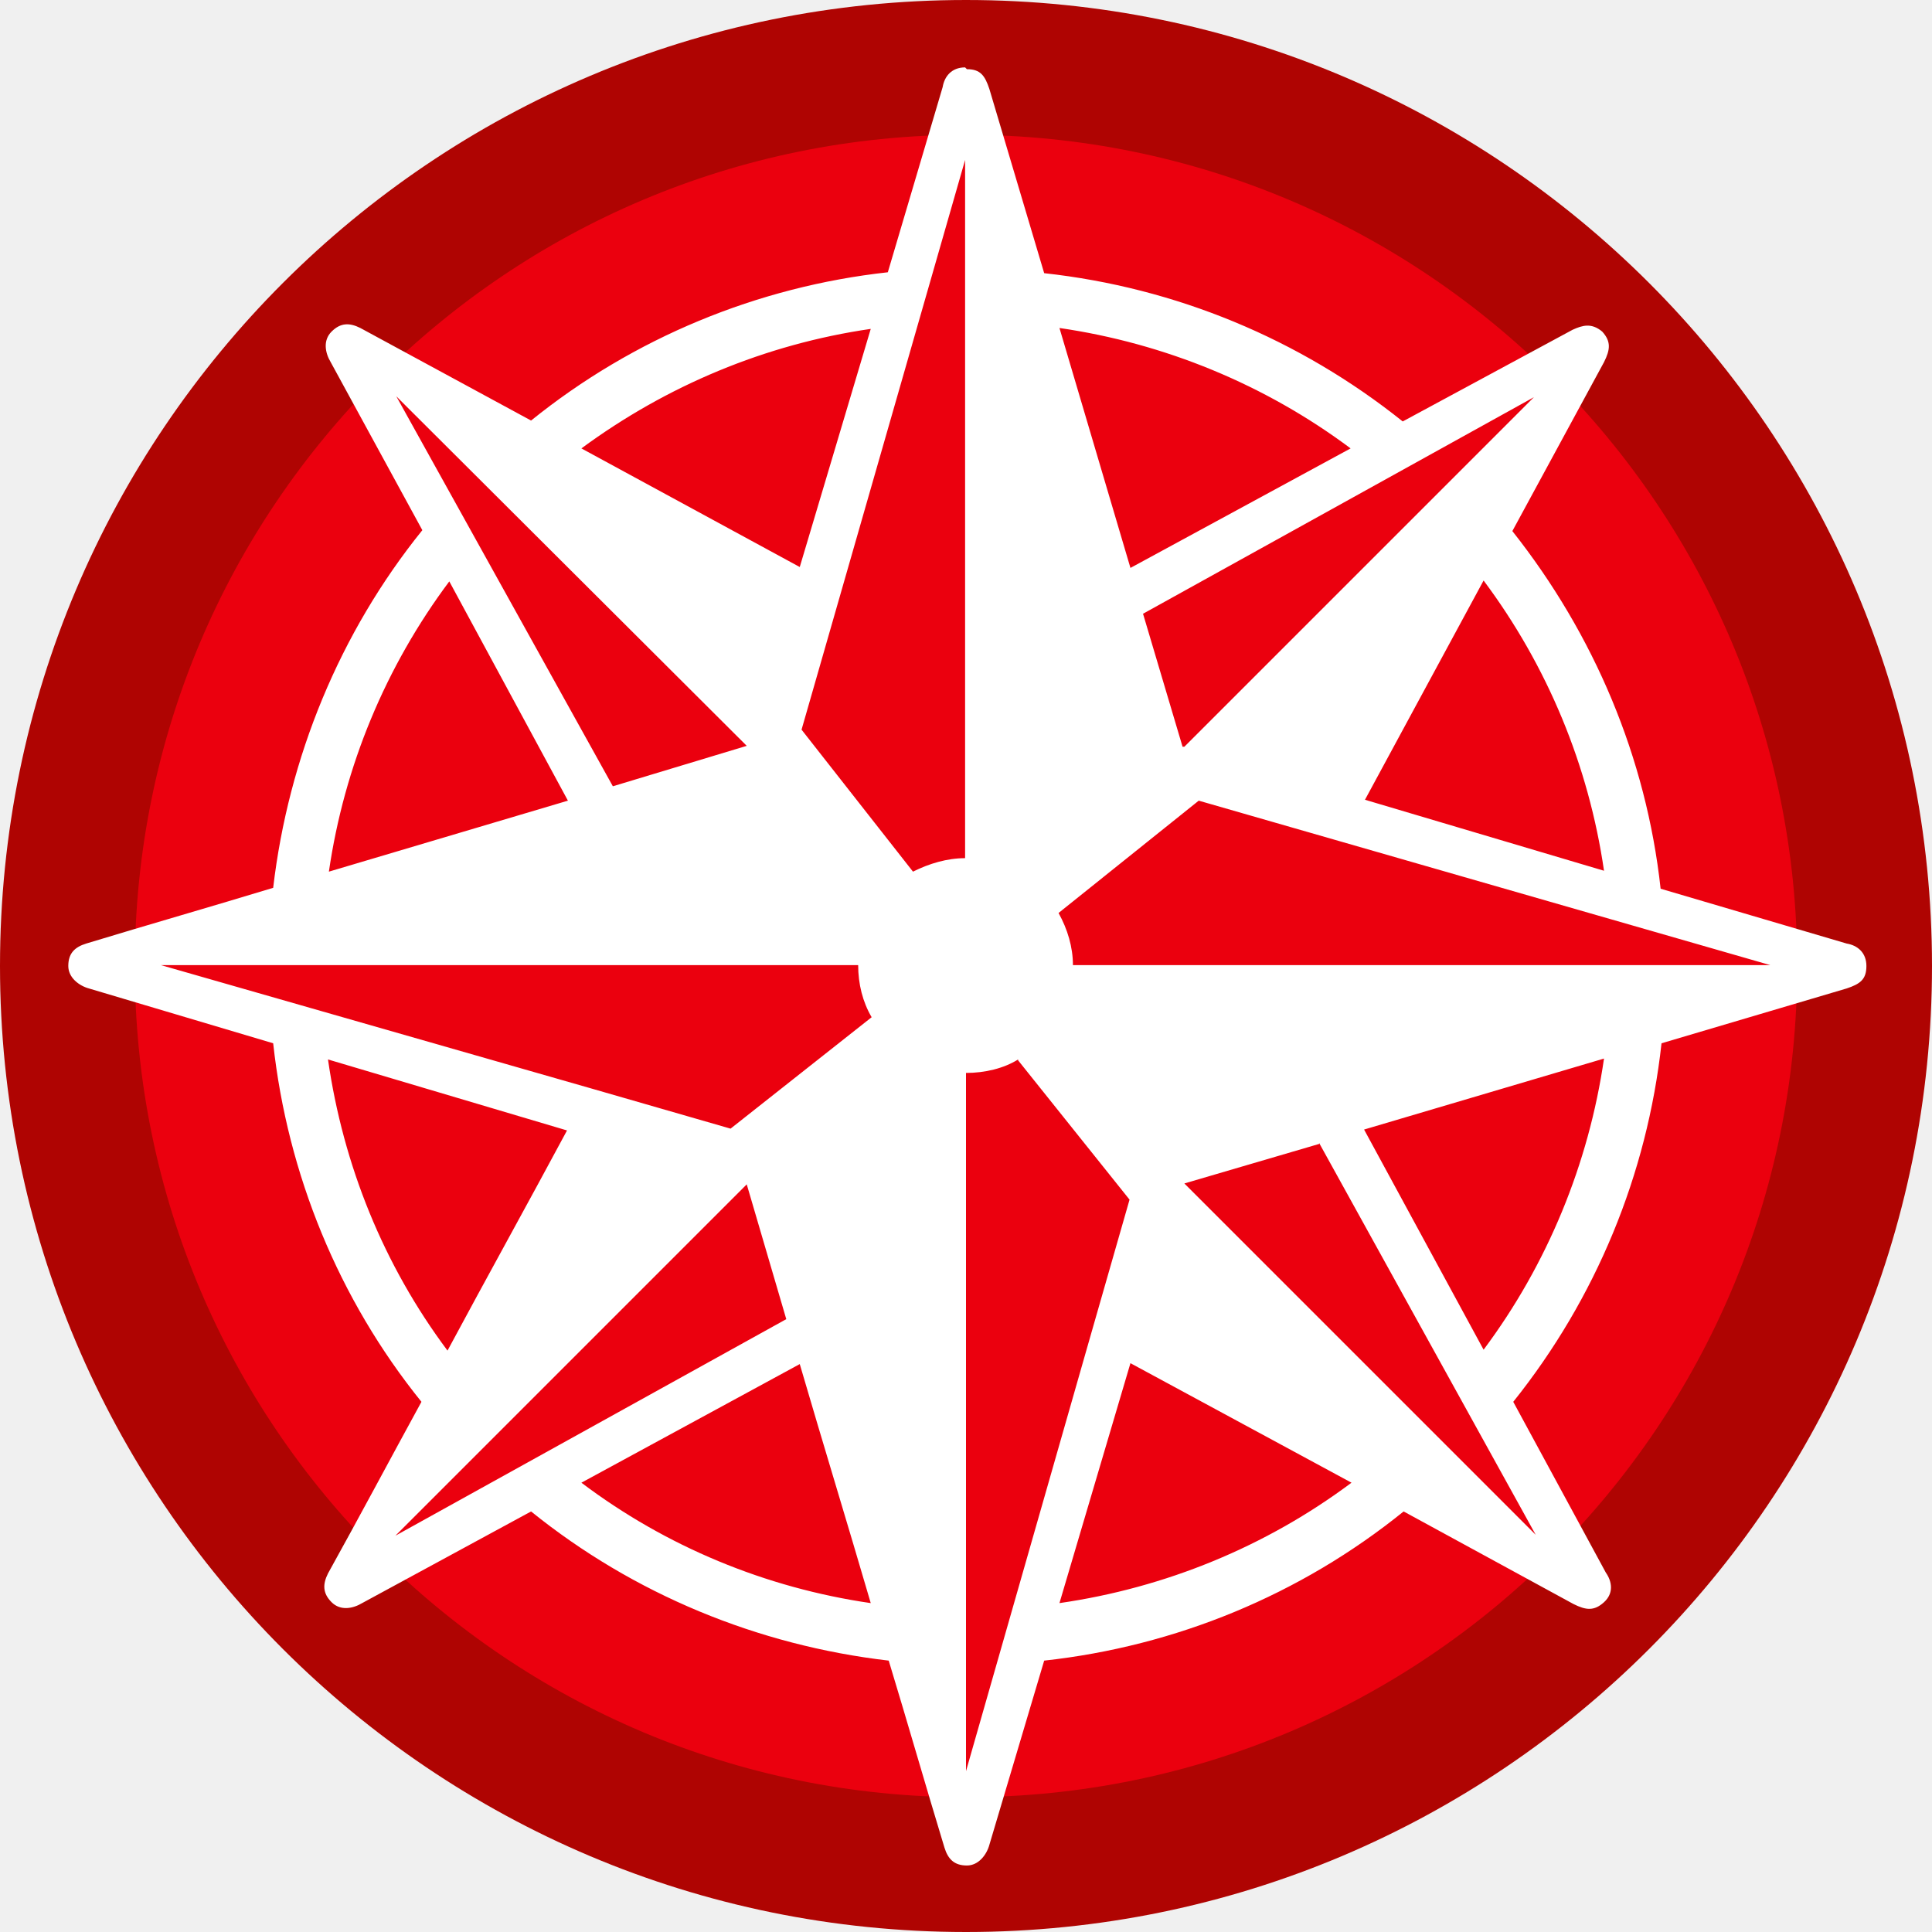
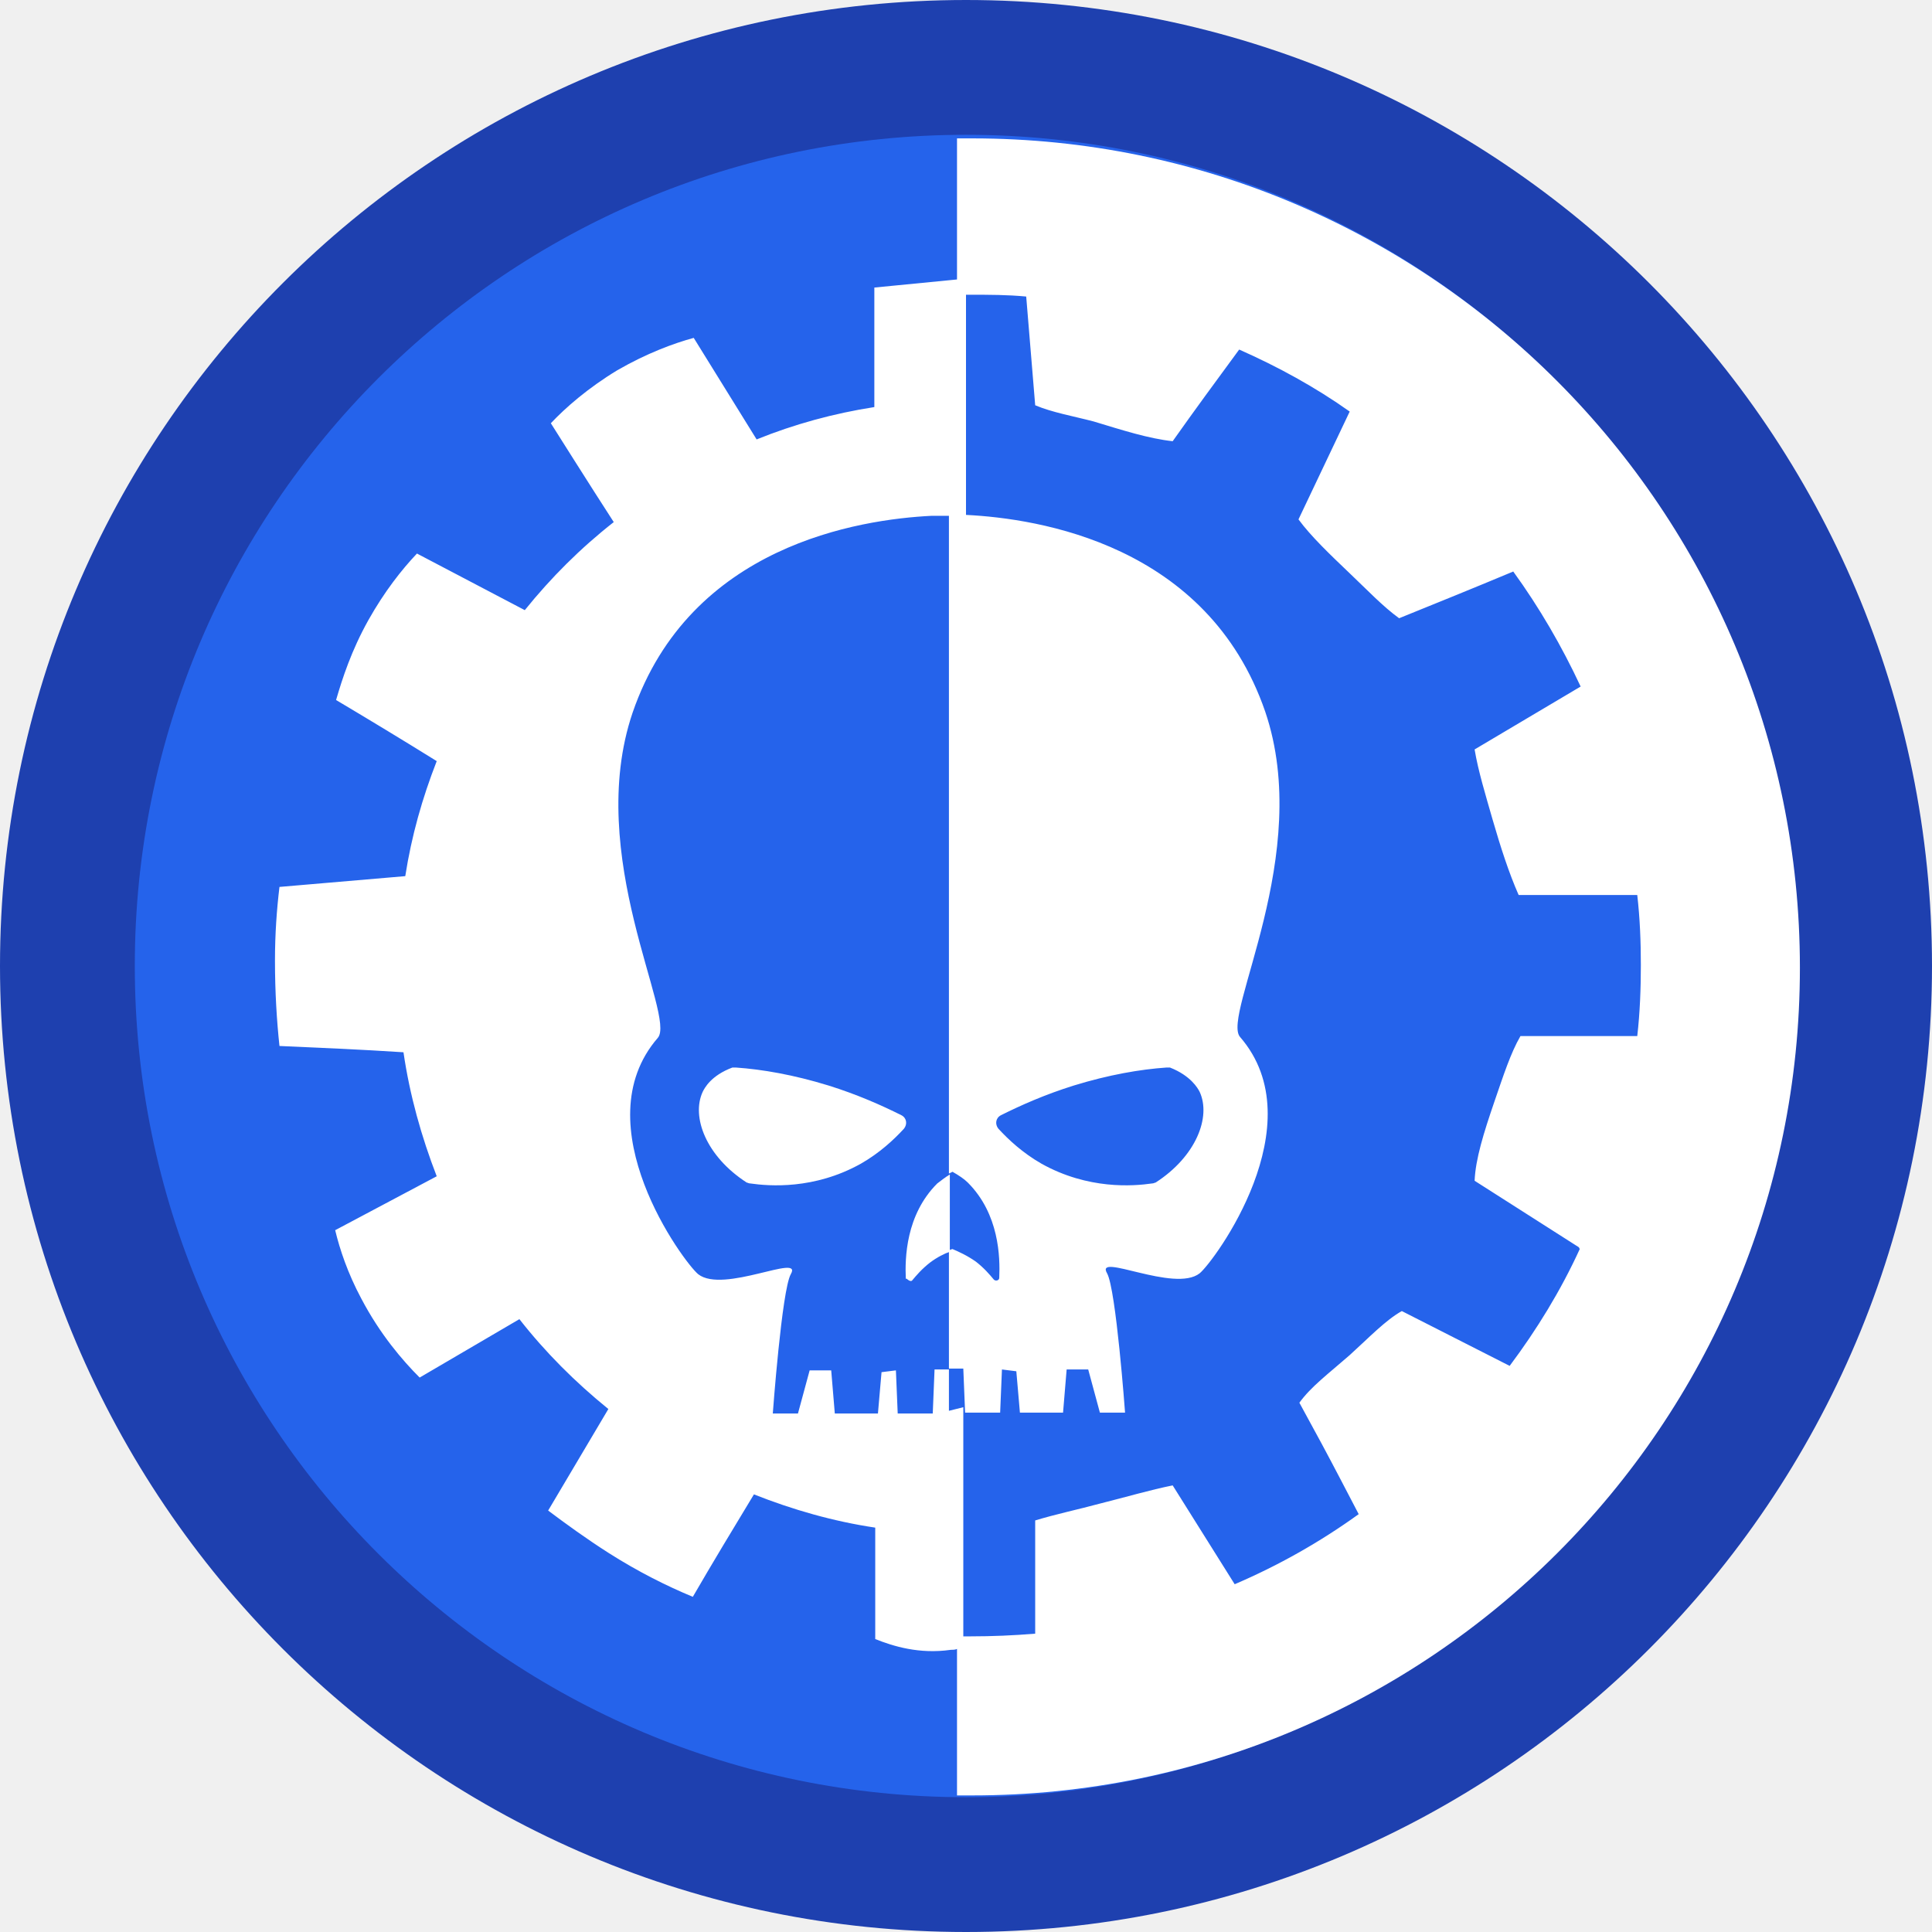
<svg xmlns="http://www.w3.org/2000/svg" id="Layer_1" data-name="Layer 1" viewBox="0 0 21.5 21.5">
  <defs>
    <style>
      .cls-1 {
        fill: #fff;
      }

      .cls-2 {
-         fill: #eb000e;
-         stroke: #af0402;
+         fill: #2563eb;
+         stroke: #1e40af;
        stroke-width: 1.5px;
      }
    </style>
  </defs>
  <circle class="cls-2" cx="10.75" cy="10.75" r="10" />
-   <path class="cls-1" d="M10.74.75c-.15,0-.23.1-.25.22l-.61,2.06c-1.45.16-2.83.73-3.97,1.65-.63-.34-1.27-.69-1.9-1.03-.12-.06-.22-.06-.32.04s-.07.24-.01.34l1.02,1.87c-.92,1.14-1.49,2.53-1.66,3.98-.69.21-1.39.41-2.08.62-.13.04-.2.11-.2.25,0,.13.12.22.23.25l2.05.61c.16,1.46.73,2.85,1.65,3.99-.35.64-.69,1.28-1.04,1.91-.06.12-.06.22.04.32s.24.07.34.01l1.88-1.02c1.14.92,2.52,1.49,3.98,1.66.21.69.41,1.39.62,2.08.04.13.11.2.25.2.13,0,.22-.12.25-.23l.61-2.05c1.46-.16,2.85-.73,4-1.66l1.89,1.03c.14.07.23.08.34-.02.11-.1.09-.23.02-.33l-1.03-1.9c.92-1.15,1.49-2.53,1.65-3.99l2.06-.61c.15-.05.22-.1.22-.25,0-.15-.1-.23-.22-.25l-2.07-.61c-.16-1.46-.74-2.83-1.65-3.98l1.02-1.88c.07-.14.08-.23-.02-.34-.12-.1-.22-.07-.33-.02l-1.89,1.02c-1.15-.92-2.53-1.49-3.99-1.65l-.61-2.05c-.05-.15-.1-.22-.25-.22h0ZM10.74,1.79v7.76c-.2,0-.4.06-.58.15l-1.24-1.58,1.82-6.34ZM11.79,3.65c1.17.17,2.29.63,3.24,1.34l-2.45,1.33-.79-2.67ZM9.69,3.66l-.79,2.65c-.81-.44-1.62-.88-2.43-1.32.95-.7,2.05-1.16,3.22-1.33h0ZM4.41,4.41l3.9,3.89h0s-1.49.45-1.49.45l-2.41-4.34ZM13.18,8.31h-.02s-.44-1.48-.44-1.48l4.35-2.41-3.89,3.89ZM16.51,6.46c.71.95,1.17,2.06,1.34,3.23l-2.66-.79,1.32-2.44ZM5,6.47l1.32,2.44-2.66.79c.17-1.17.63-2.28,1.34-3.23h0ZM13.34,8.91l6.36,1.83h-7.76c0-.2-.06-.4-.16-.58l1.56-1.25ZM9.55,10.74h0c0,.21.05.41.15.58l-1.57,1.24-1.56-.45-4.78-1.37h7.77ZM17.85,11.78c-.17,1.17-.63,2.29-1.34,3.24l-1.33-2.45,2.67-.79ZM3.65,11.79l2.66.79c-.44.82-.89,1.63-1.33,2.45-.71-.95-1.16-2.06-1.33-3.24h0ZM11.33,11.8l1.24,1.55-.45,1.57-1.37,4.79v-7.77c.21,0,.42-.05.58-.15h0ZM14.68,12.72l2.41,4.36-3.91-3.91,1.5-.44ZM8.31,13.18l.44,1.5-4.35,2.41,3.91-3.91ZM12.58,15.17l2.46,1.33c-.95.71-2.07,1.17-3.25,1.34l.79-2.67ZM8.9,15.18c.26.89.53,1.77.79,2.66-1.17-.17-2.28-.63-3.22-1.34l2.43-1.32Z" />
+   <g id="g8">
+     <path id="path2" class="cls-1" d="M10.82,1.54c-.06,0-.11,0-.17,0v1.57l-.92.09v1.33c-.45.07-.89.19-1.31.36l-.7-1.13c-.22.06-.52.17-.85.36-.33.2-.58.42-.74.59,0,0,.46.73.7,1.1-.37.29-.7.62-.99.98l-1.2-.63c-.17.18-.36.42-.54.74-.19.34-.29.65-.36.89.37.22.75.45,1.12.68-.16.41-.28.83-.35,1.28l-1.4.12c-.03.25-.05.52-.05.82,0,.35.02.67.05.95.46.02.92.04,1.38.07.07.48.2.94.37,1.38l-1.13.6c.05.21.14.48.29.76.21.4.46.69.65.88l1.11-.65c.29.37.62.7.99,1l-.67,1.13c.2.15.42.31.67.47.33.21.65.37.94.49.22-.38.45-.76.68-1.14.43.17.88.3,1.35.37v1.24c.2.08.49.17.84.12.02,0,.05,0,.07-.01v1.63c.06,0,.11,0,.17,0,5.08,0,9.21-4.12,9.21-9.21S15.91,1.54,10.82,1.54ZM17.58,13.9c-.21.46-.48.9-.78,1.3l-1.2-.61c-.18.1-.37.3-.58.49-.24.21-.43.35-.56.53.08.15.17.31.25.46.14.26.3.57.41.78-.43.31-.89.57-1.38.78l-.69-1.1c-.25.05-.52.13-.8.2-.26.07-.5.12-.73.19v1.26c-.24.02-.48.03-.72.03h-.08v-2.55l-.16.04v-.46h-.16l-.02.49h-.39l-.02-.48-.16.02-.04.46h-.48l-.04-.48h-.24s-.13.48-.13.48h-.28s.1-1.37.2-1.55c.14-.24-.75.22-1.03,0-.16-.13-1.29-1.66-.45-2.63.21-.24-.82-2.03-.28-3.62.64-1.86,2.52-2.15,3.33-2.19,0,0,.07,0,.19,0h0v7.32s.02-.01.04-.02c.07.04.13.08.17.12.35.35.36.83.35,1.06,0,.03-.04.04-.06.02-.05-.06-.11-.13-.2-.2-.1-.07-.19-.11-.26-.14-.01,0-.02.01-.04.01v1.32h.16l.02.49h.39l.02-.48.16.02.04.46h.48l.04-.48h.24s.13.48.13.48h.28s-.1-1.37-.2-1.55c-.14-.24.75.22,1.03,0,.16-.13,1.29-1.66.45-2.63-.21-.24.82-2.03.28-3.62-.64-1.86-2.52-2.15-3.33-2.19v-2.45h.05c.21,0,.41,0,.62.02l.1,1.21c.19.08.42.12.65.18.33.1.61.19.88.22.24-.34.49-.68.74-1.02.43.19.85.42,1.23.69l-.57,1.2c.14.19.35.39.57.6.2.19.37.37.55.5.42-.17.84-.34,1.27-.52.29.4.54.83.75,1.28l-1.18.7c.04.24.12.5.2.78.09.31.18.59.29.84h1.32c.03.26.04.52.04.78s-.01.53-.04.79h-1.3c-.11.19-.19.44-.29.73-.12.35-.21.64-.22.88.39.25.77.49,1.16.74h0ZM11.14,12.41c.22-.11.49-.23.81-.33.39-.12.74-.18,1.03-.2.01,0,.03,0,.04,0,.23.09.31.23.33.27.13.28-.04.72-.49,1.01-.01,0-.02.01-.04.01-.21.03-.71.07-1.23-.22-.21-.12-.37-.27-.48-.39-.04-.05-.03-.12.03-.15Z" />
+     <path id="path4" class="cls-1" d="M10.09,14.23s.04.04.06.02c.05-.06.11-.13.2-.2.08-.06.16-.1.22-.12v-.86c-.05.03-.1.07-.14.1-.35.35-.36.83-.35,1.06h0Z" />
+     <path id="path6" class="cls-1" d="M10.03,12.41c-.22-.11-.49-.23-.81-.33-.39-.12-.74-.18-1.03-.2-.01,0-.03,0-.04,0-.24.09-.31.23-.33.27-.13.28.04.72.49,1.01.01,0,.02.01.04.01.21.03.71.07,1.23-.22.21-.12.37-.27.48-.39.04-.05.03-.12-.03-.15h0Z" />
+   </g>
</svg>
